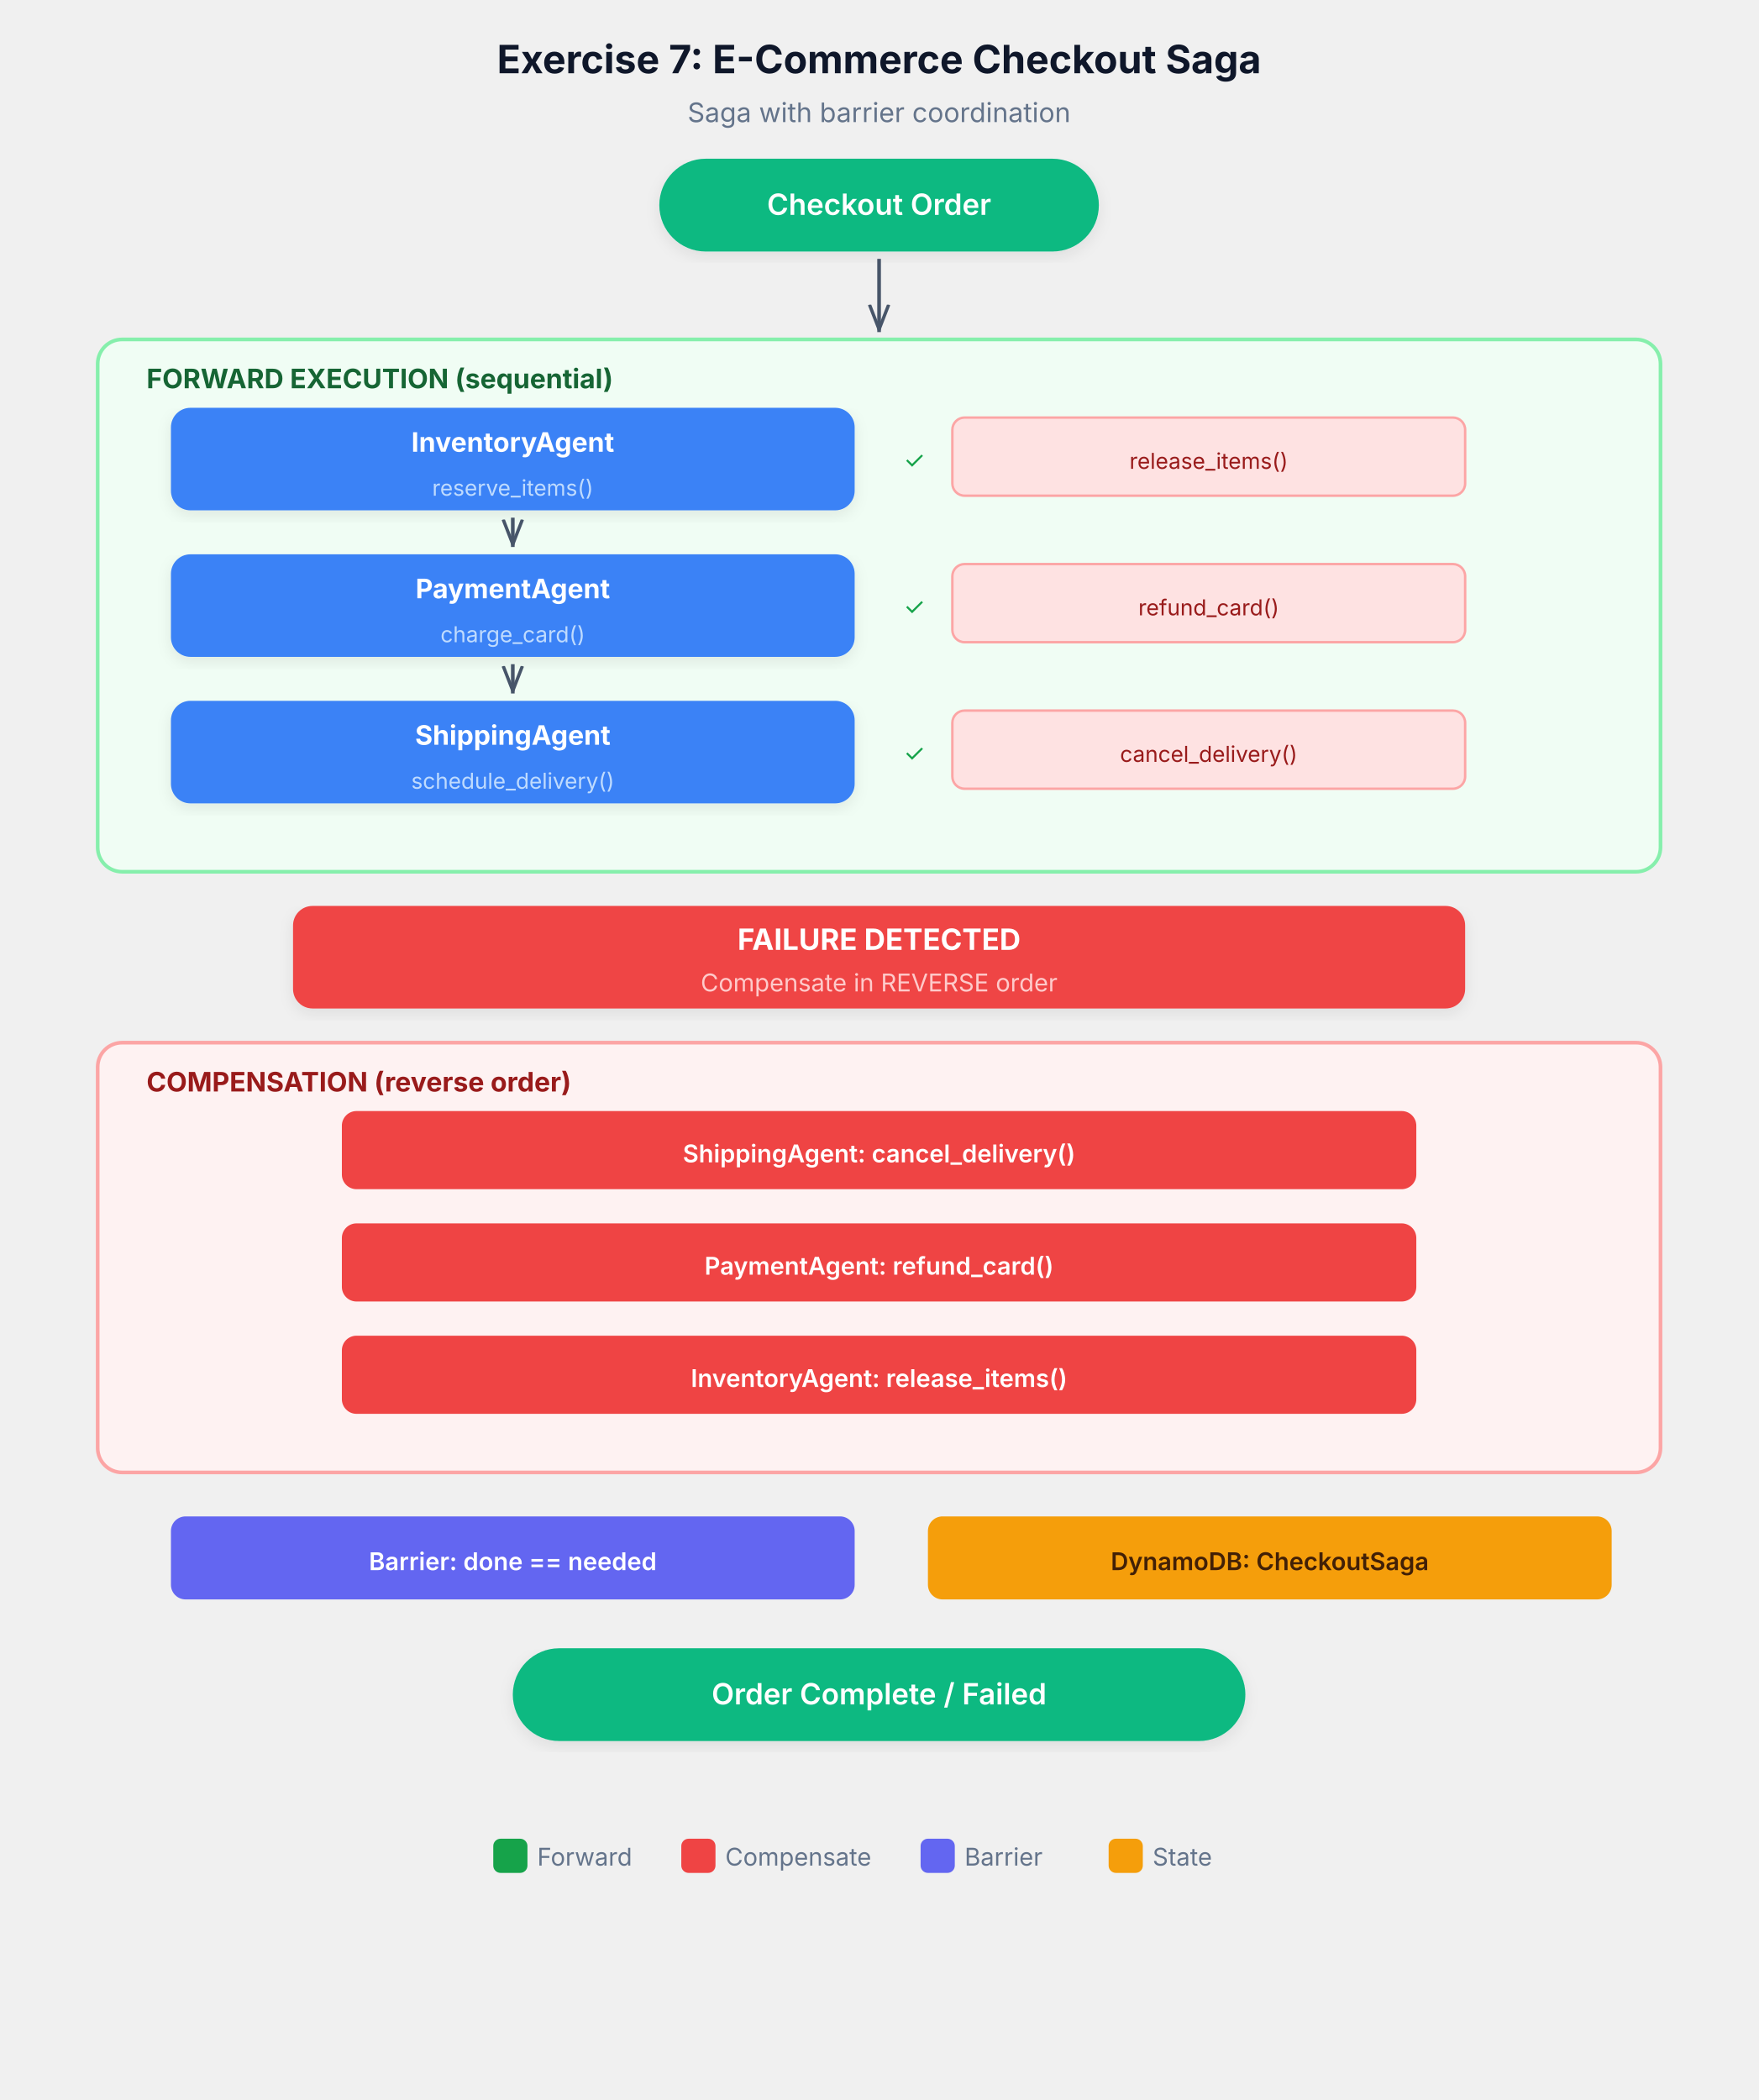
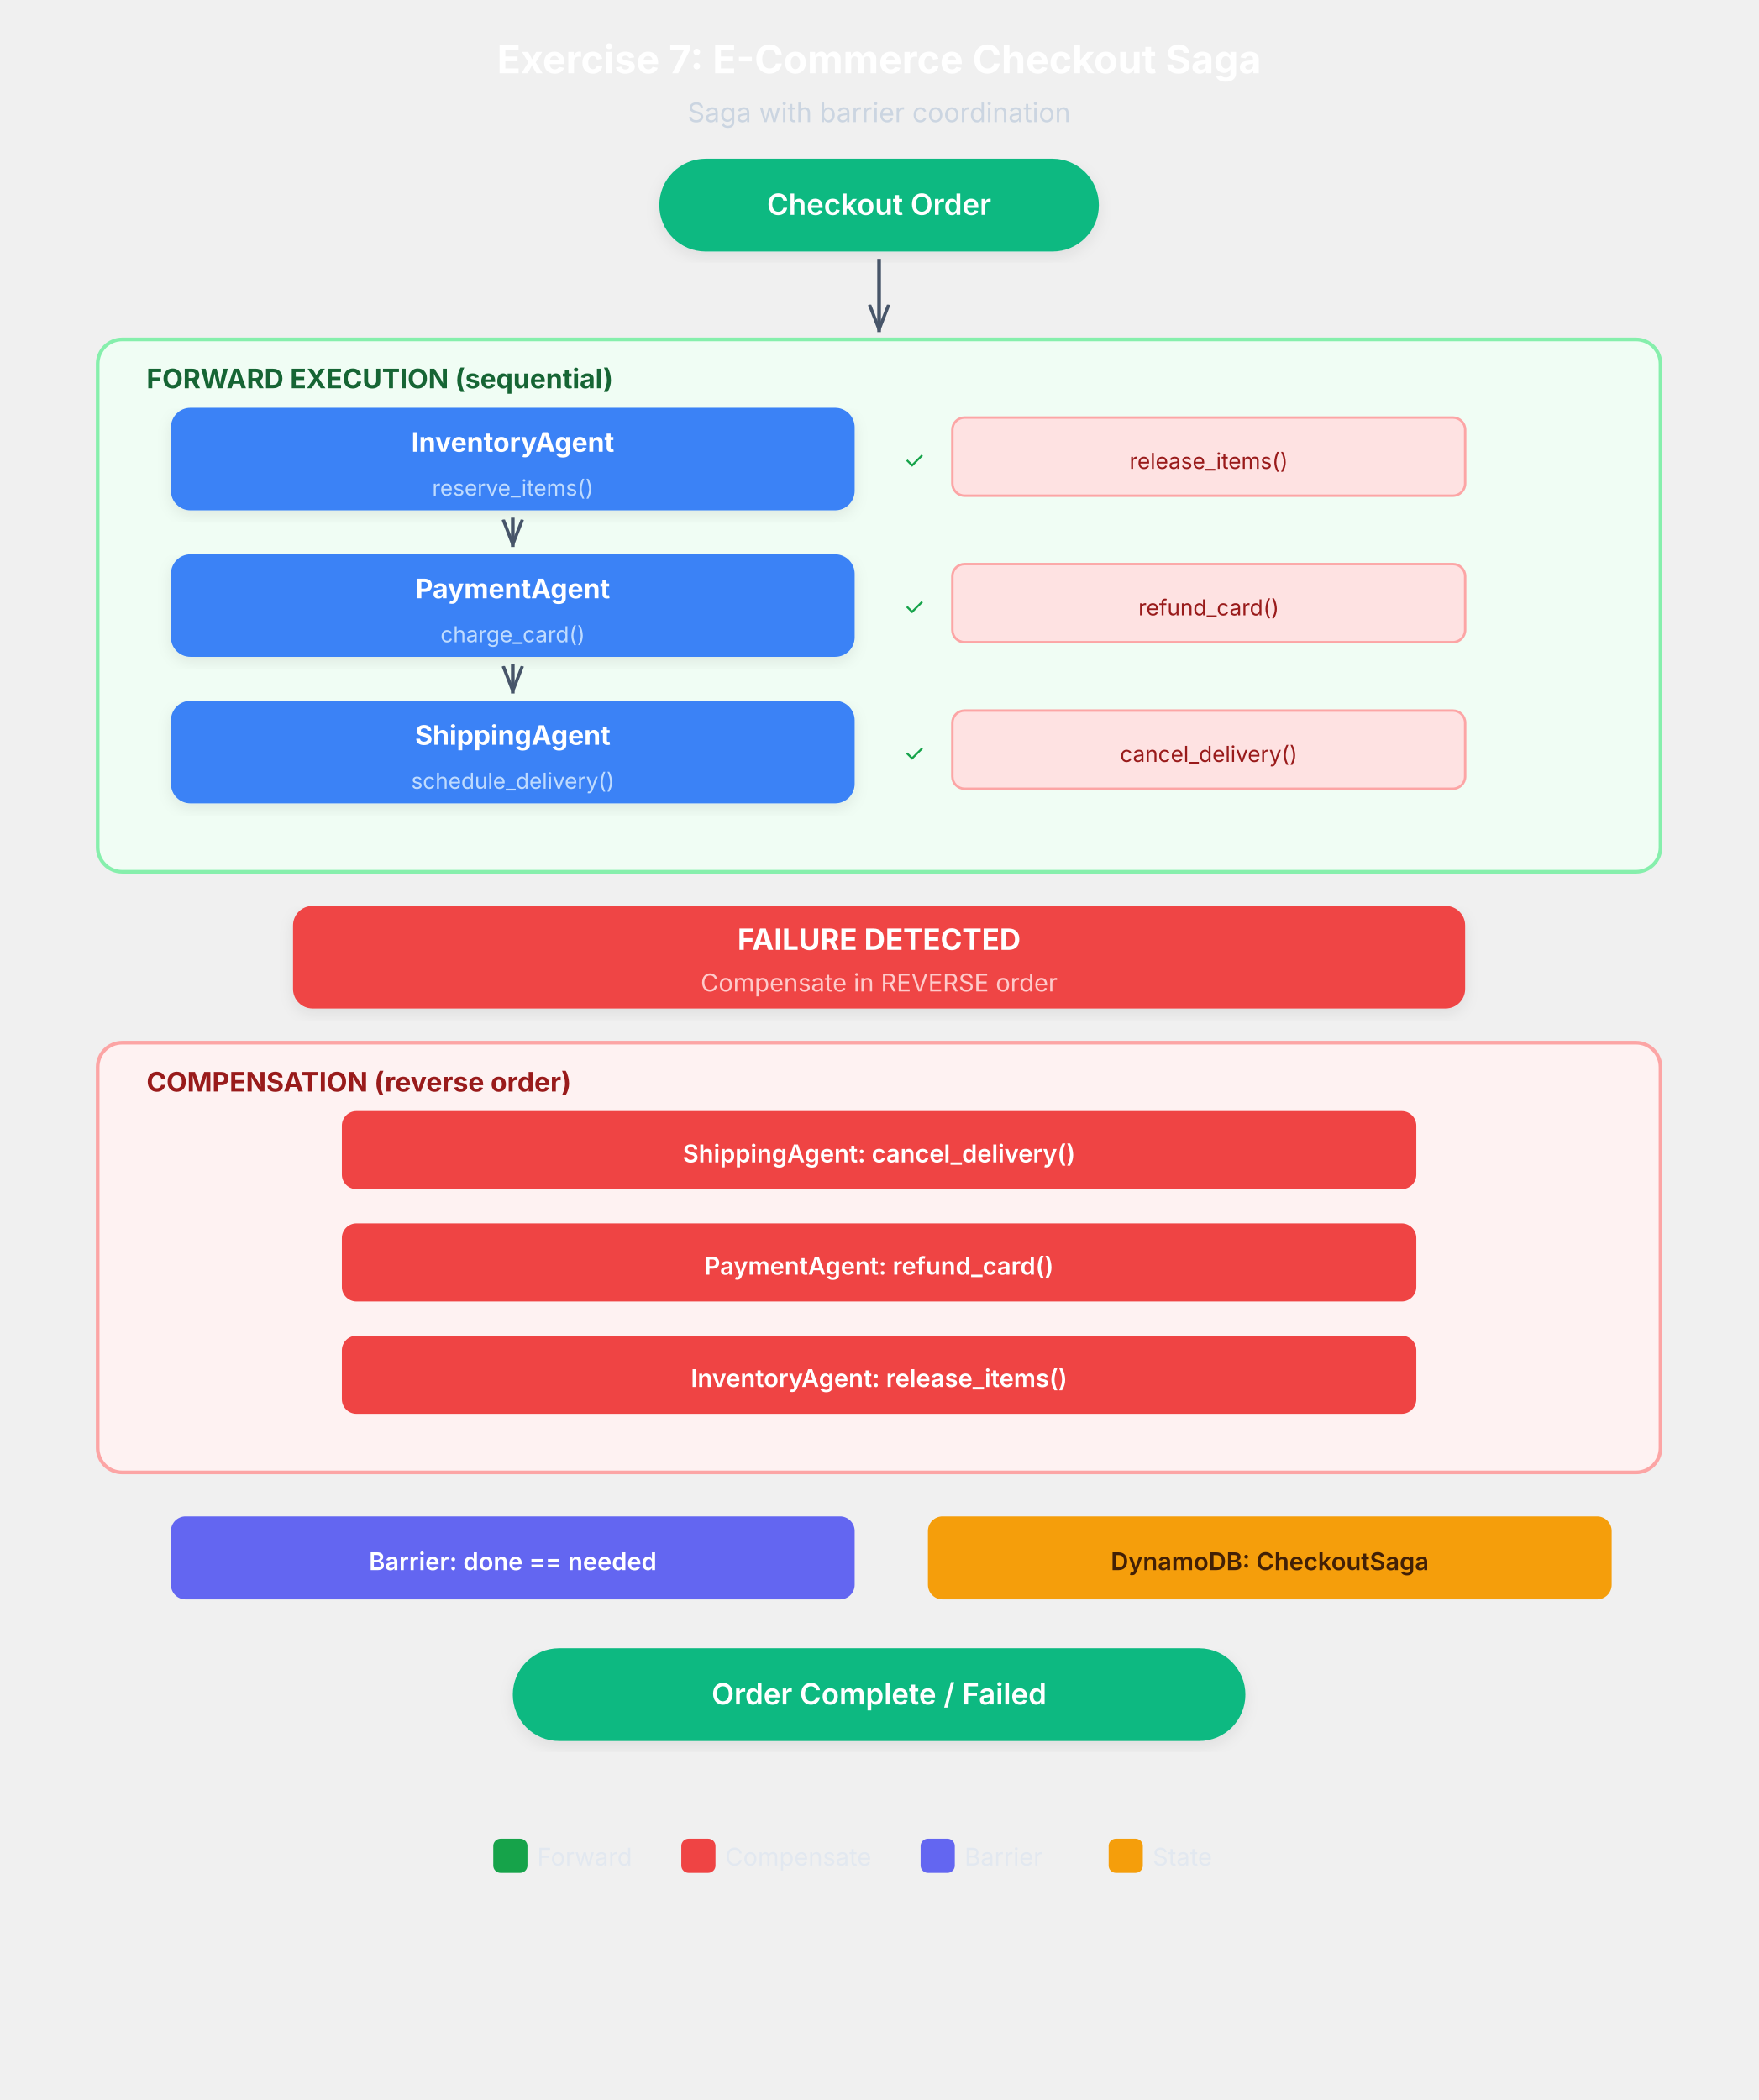
<svg xmlns="http://www.w3.org/2000/svg" viewBox="0 0 720 860" font-family="system-ui, -apple-system, &quot;Segoe UI&quot;, sans-serif">
  <defs>
    <filter id="sh" x="-4%" y="-4%" width="108%" height="116%">
      <feDropShadow dx="0" dy="2" stdDeviation="3" flood-opacity="0.08" />
    </filter>
    <marker id="a" viewBox="0 0 10 8" refX="10" refY="4" markerWidth="8" markerHeight="6" orient="auto">
      <path d="M0,0.5 L9,4 L0,7.5" fill="none" stroke="#475569" stroke-width="1.2" stroke-linejoin="round" />
    </marker>
    <marker id="ah" viewBox="0 0 10 8" refX="10" refY="4" markerWidth="8" markerHeight="6" orient="auto">
      <path d="M0,0.5 L9,4 L0,7.5" fill="none" stroke="#475569" stroke-width="1.2" stroke-linejoin="round" />
    </marker>
  </defs>
-   <text x="360" y="30" text-anchor="middle" font-size="16" font-weight="700" fill="#0f172a">Exercise 7: E-Commerce Checkout Saga</text>
-   <text x="360" y="50" text-anchor="middle" font-size="11" fill="#64748b">Saga with barrier coordination</text>
+   <text x="360" y="30" text-anchor="middle" font-size="16" font-weight="700" fill="#ffffff">Exercise 7: E-Commerce Checkout Saga</text>
+   <text x="360" y="50" text-anchor="middle" font-size="11" fill="#cbd5e1">Saga with barrier coordination</text>
  <rect x="270" y="65" width="180" height="38" rx="19" fill="#10b981" filter="url(#sh)" />
  <text x="360" y="88" text-anchor="middle" font-size="12" font-weight="600" fill="white">Checkout Order</text>
  <rect x="40" y="139" width="640" height="218" rx="10" fill="#f0fdf4" stroke="#86efac" stroke-width="1.5" />
  <text x="60" y="159" font-size="11" font-weight="700" fill="#166534">FORWARD EXECUTION (sequential)</text>
  <rect x="70" y="167" width="280" height="42" rx="8" fill="#3b82f6" filter="url(#sh)" />
  <text x="210" y="185" text-anchor="middle" font-size="11" font-weight="700" fill="white">InventoryAgent</text>
  <text x="210" y="203" text-anchor="middle" font-size="9" fill="#bfdbfe">reserve_items()</text>
  <text x="370" y="192" font-size="10" fill="#16a34a">✓</text>
  <rect x="390" y="171" width="210" height="32" rx="5" fill="#fee2e2" stroke="#fca5a5" stroke-width="1" />
  <text x="495" y="192" text-anchor="middle" font-size="9" fill="#991b1b">release_items()</text>
  <rect x="70" y="227" width="280" height="42" rx="8" fill="#3b82f6" filter="url(#sh)" />
  <text x="210" y="245" text-anchor="middle" font-size="11" font-weight="700" fill="white">PaymentAgent</text>
  <text x="210" y="263" text-anchor="middle" font-size="9" fill="#bfdbfe">charge_card()</text>
  <text x="370" y="252" font-size="10" fill="#16a34a">✓</text>
  <rect x="390" y="231" width="210" height="32" rx="5" fill="#fee2e2" stroke="#fca5a5" stroke-width="1" />
  <text x="495" y="252" text-anchor="middle" font-size="9" fill="#991b1b">refund_card()</text>
  <rect x="70" y="287" width="280" height="42" rx="8" fill="#3b82f6" filter="url(#sh)" />
  <text x="210" y="305" text-anchor="middle" font-size="11" font-weight="700" fill="white">ShippingAgent</text>
  <text x="210" y="323" text-anchor="middle" font-size="9" fill="#bfdbfe">schedule_delivery()</text>
  <text x="370" y="312" font-size="10" fill="#16a34a">✓</text>
  <rect x="390" y="291" width="210" height="32" rx="5" fill="#fee2e2" stroke="#fca5a5" stroke-width="1" />
  <text x="495" y="312" text-anchor="middle" font-size="9" fill="#991b1b">cancel_delivery()</text>
  <rect x="120" y="371" width="480" height="42" rx="8" fill="#ef4444" filter="url(#sh)" />
  <text x="360" y="389" text-anchor="middle" font-size="12" font-weight="700" fill="white">FAILURE DETECTED</text>
  <text x="360" y="406" text-anchor="middle" font-size="10" fill="#fecaca">Compensate in REVERSE order</text>
  <rect x="40" y="427" width="640" height="176" rx="10" fill="#fef2f2" stroke="#fca5a5" stroke-width="1.5" />
  <text x="60" y="447" font-size="11" font-weight="700" fill="#991b1b">COMPENSATION (reverse order)</text>
  <rect x="140" y="455" width="440" height="32" rx="6" fill="#ef4444" />
  <text x="360" y="476" text-anchor="middle" font-size="10" font-weight="600" fill="white">ShippingAgent: cancel_delivery()</text>
  <rect x="140" y="501" width="440" height="32" rx="6" fill="#ef4444" />
  <text x="360" y="522" text-anchor="middle" font-size="10" font-weight="600" fill="white">PaymentAgent: refund_card()</text>
  <rect x="140" y="547" width="440" height="32" rx="6" fill="#ef4444" />
  <text x="360" y="568" text-anchor="middle" font-size="10" font-weight="600" fill="white">InventoryAgent: release_items()</text>
  <rect x="70" y="621" width="280" height="34" rx="6" fill="#6366f1" />
  <text x="210" y="643" text-anchor="middle" font-size="10" font-weight="600" fill="white">Barrier: done == needed</text>
  <rect x="380" y="621" width="280" height="34" rx="6" fill="#f59e0b" />
  <text x="520" y="643" text-anchor="middle" font-size="10" font-weight="600" fill="#422006">DynamoDB: CheckoutSaga</text>
  <rect x="210" y="675" width="300" height="38" rx="19" fill="#10b981" filter="url(#sh)" />
  <text x="360" y="698" text-anchor="middle" font-size="12" font-weight="600" fill="white">Order Complete / Failed</text>
  <rect x="202" y="753" width="14" height="14" rx="3" fill="#16a34a" />
-   <text x="220" y="764" font-size="10" fill="#64748b">Forward</text>
+   <text x="220" y="764" font-size="10" fill="#e2e8f0">Forward</text>
  <rect x="279" y="753" width="14" height="14" rx="3" fill="#ef4444" />
-   <text x="297" y="764" font-size="10" fill="#64748b">Compensate</text>
+   <text x="297" y="764" font-size="10" fill="#e2e8f0">Compensate</text>
  <rect x="377" y="753" width="14" height="14" rx="3" fill="#6366f1" />
-   <text x="395" y="764" font-size="10" fill="#64748b">Barrier</text>
+   <text x="395" y="764" font-size="10" fill="#e2e8f0">Barrier</text>
  <rect x="454" y="753" width="14" height="14" rx="3" fill="#f59e0b" />
-   <text x="472" y="764" font-size="10" fill="#64748b">State</text>
+   <text x="472" y="764" font-size="10" fill="#e2e8f0">State</text>
  <g id="arrows">
    <line x1="360" y1="106" x2="360" y2="136" stroke="#475569" stroke-width="1.5" marker-end="url(#a)" />
    <line x1="210" y1="212" x2="210" y2="224" stroke="#475569" stroke-width="1.5" marker-end="url(#a)" />
    <line x1="210" y1="272" x2="210" y2="284" stroke="#475569" stroke-width="1.5" marker-end="url(#a)" />
  </g>
</svg>
